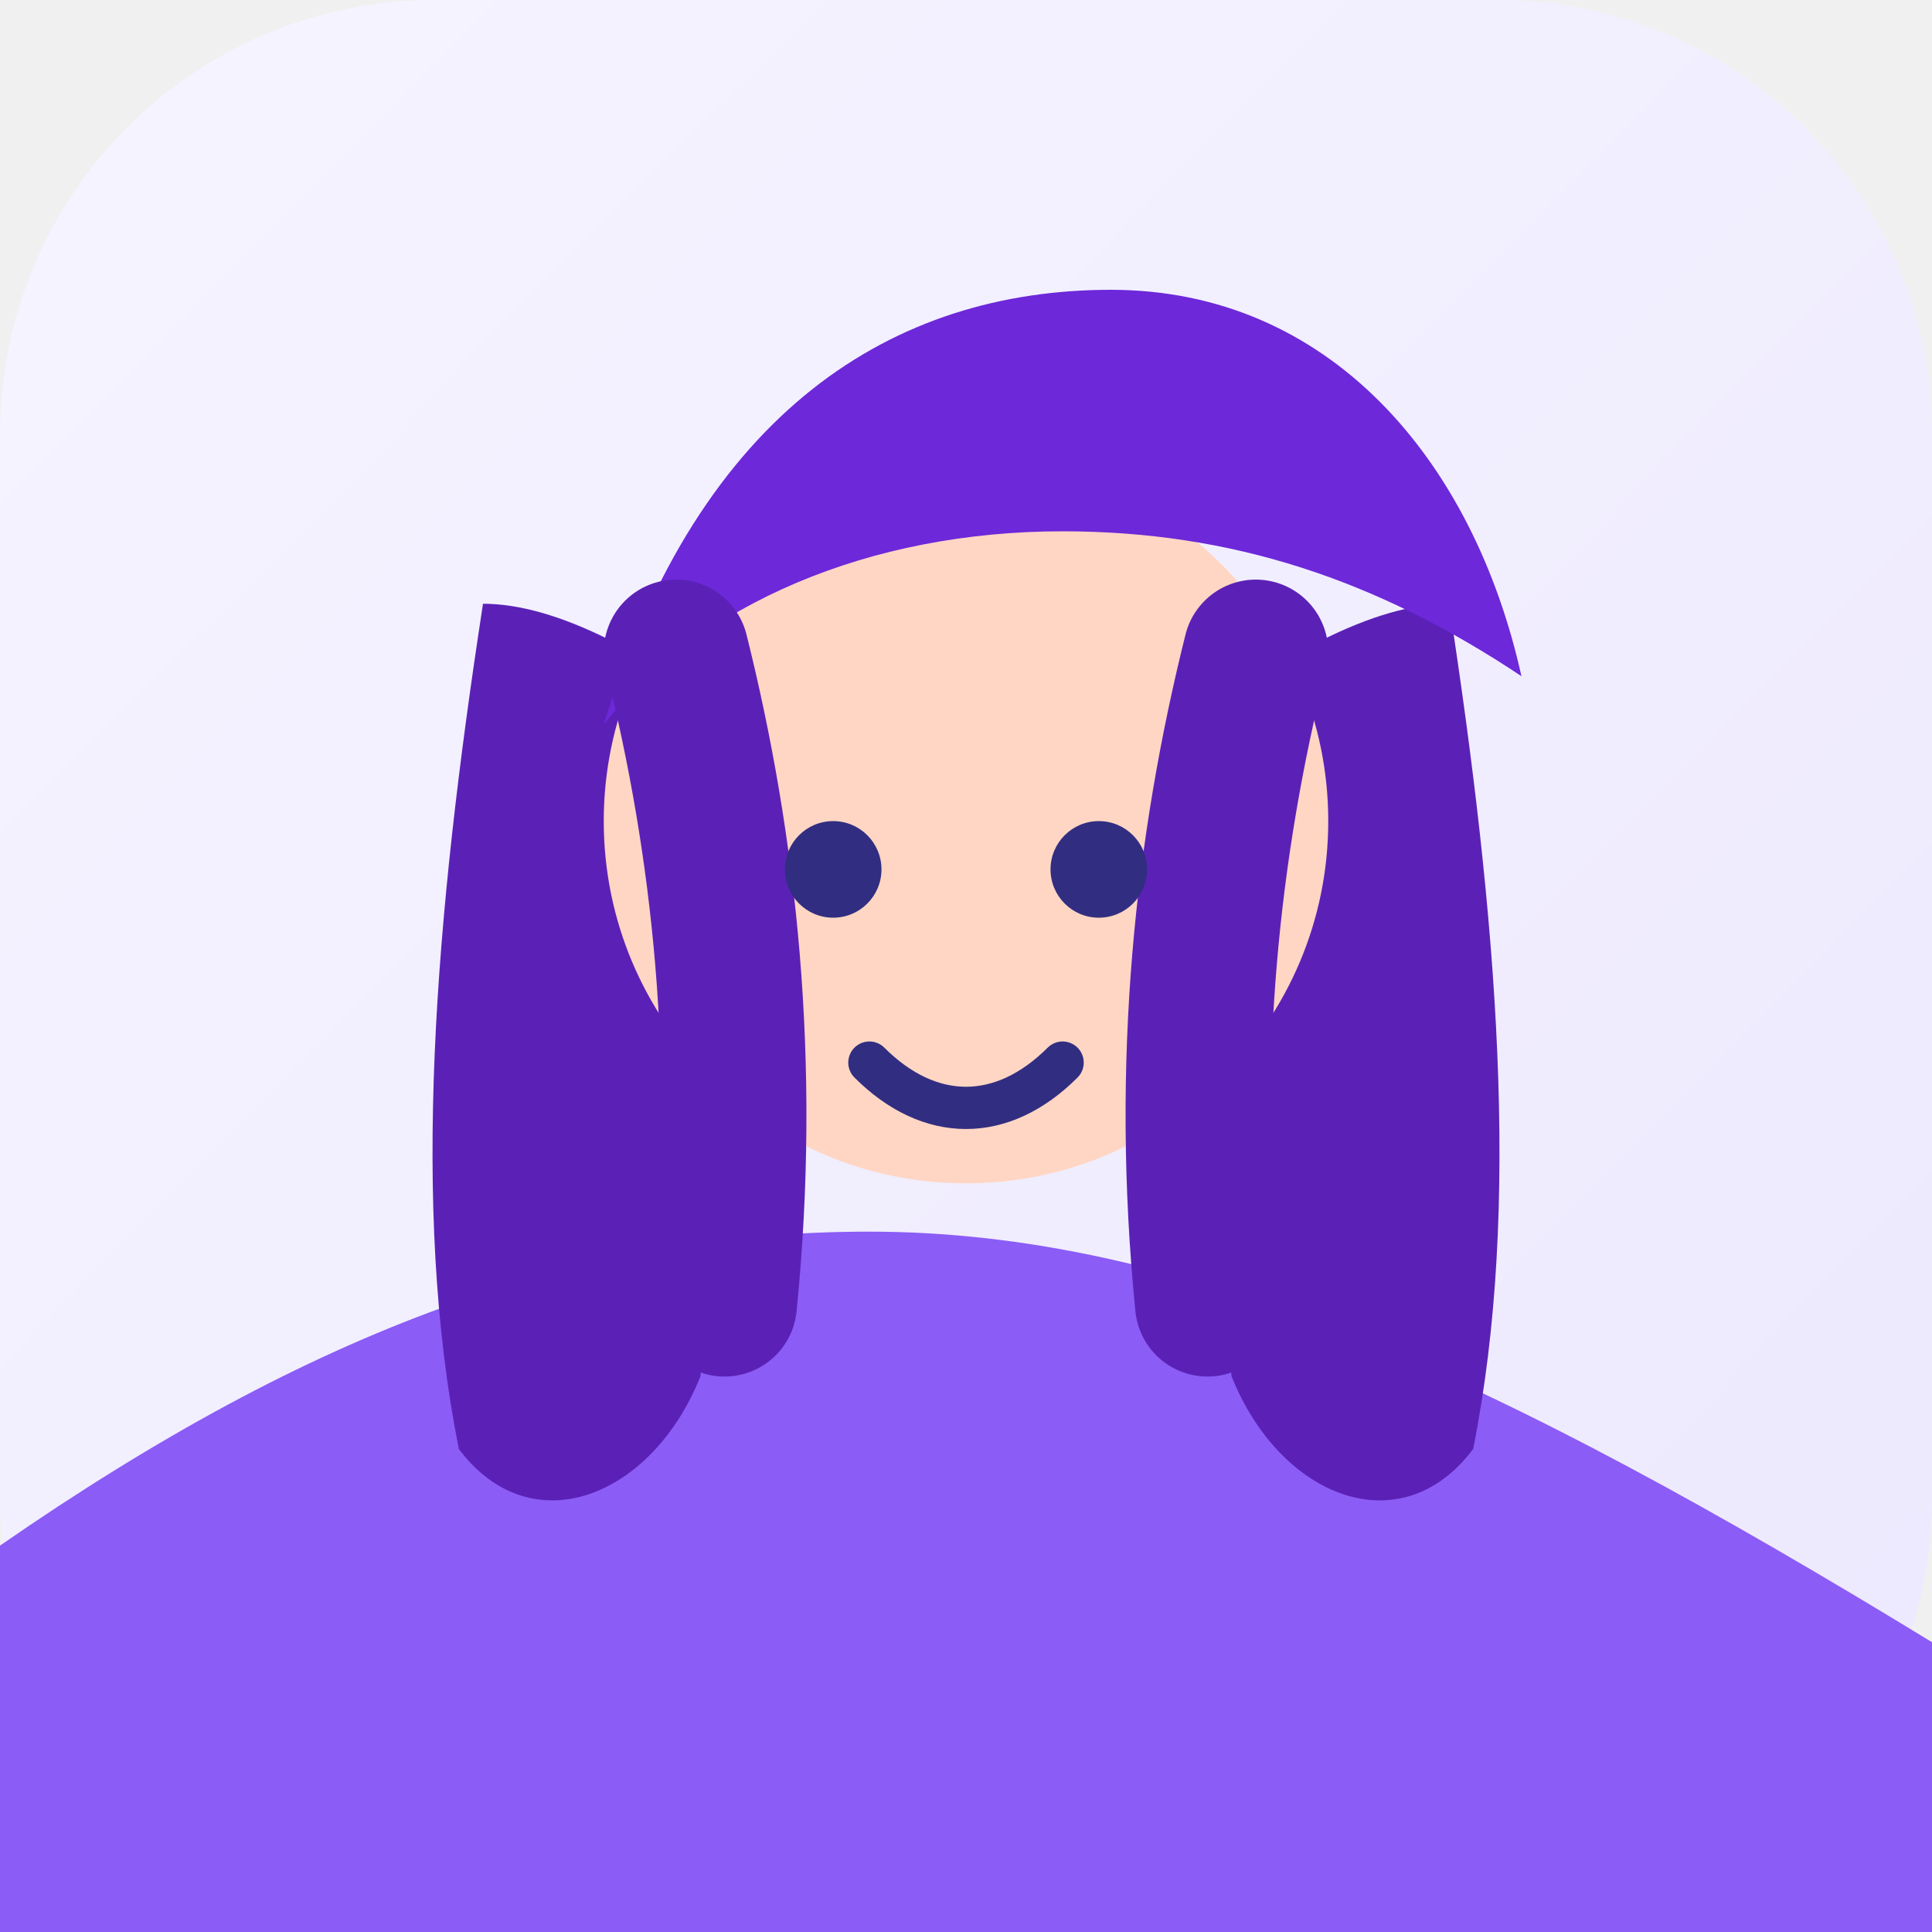
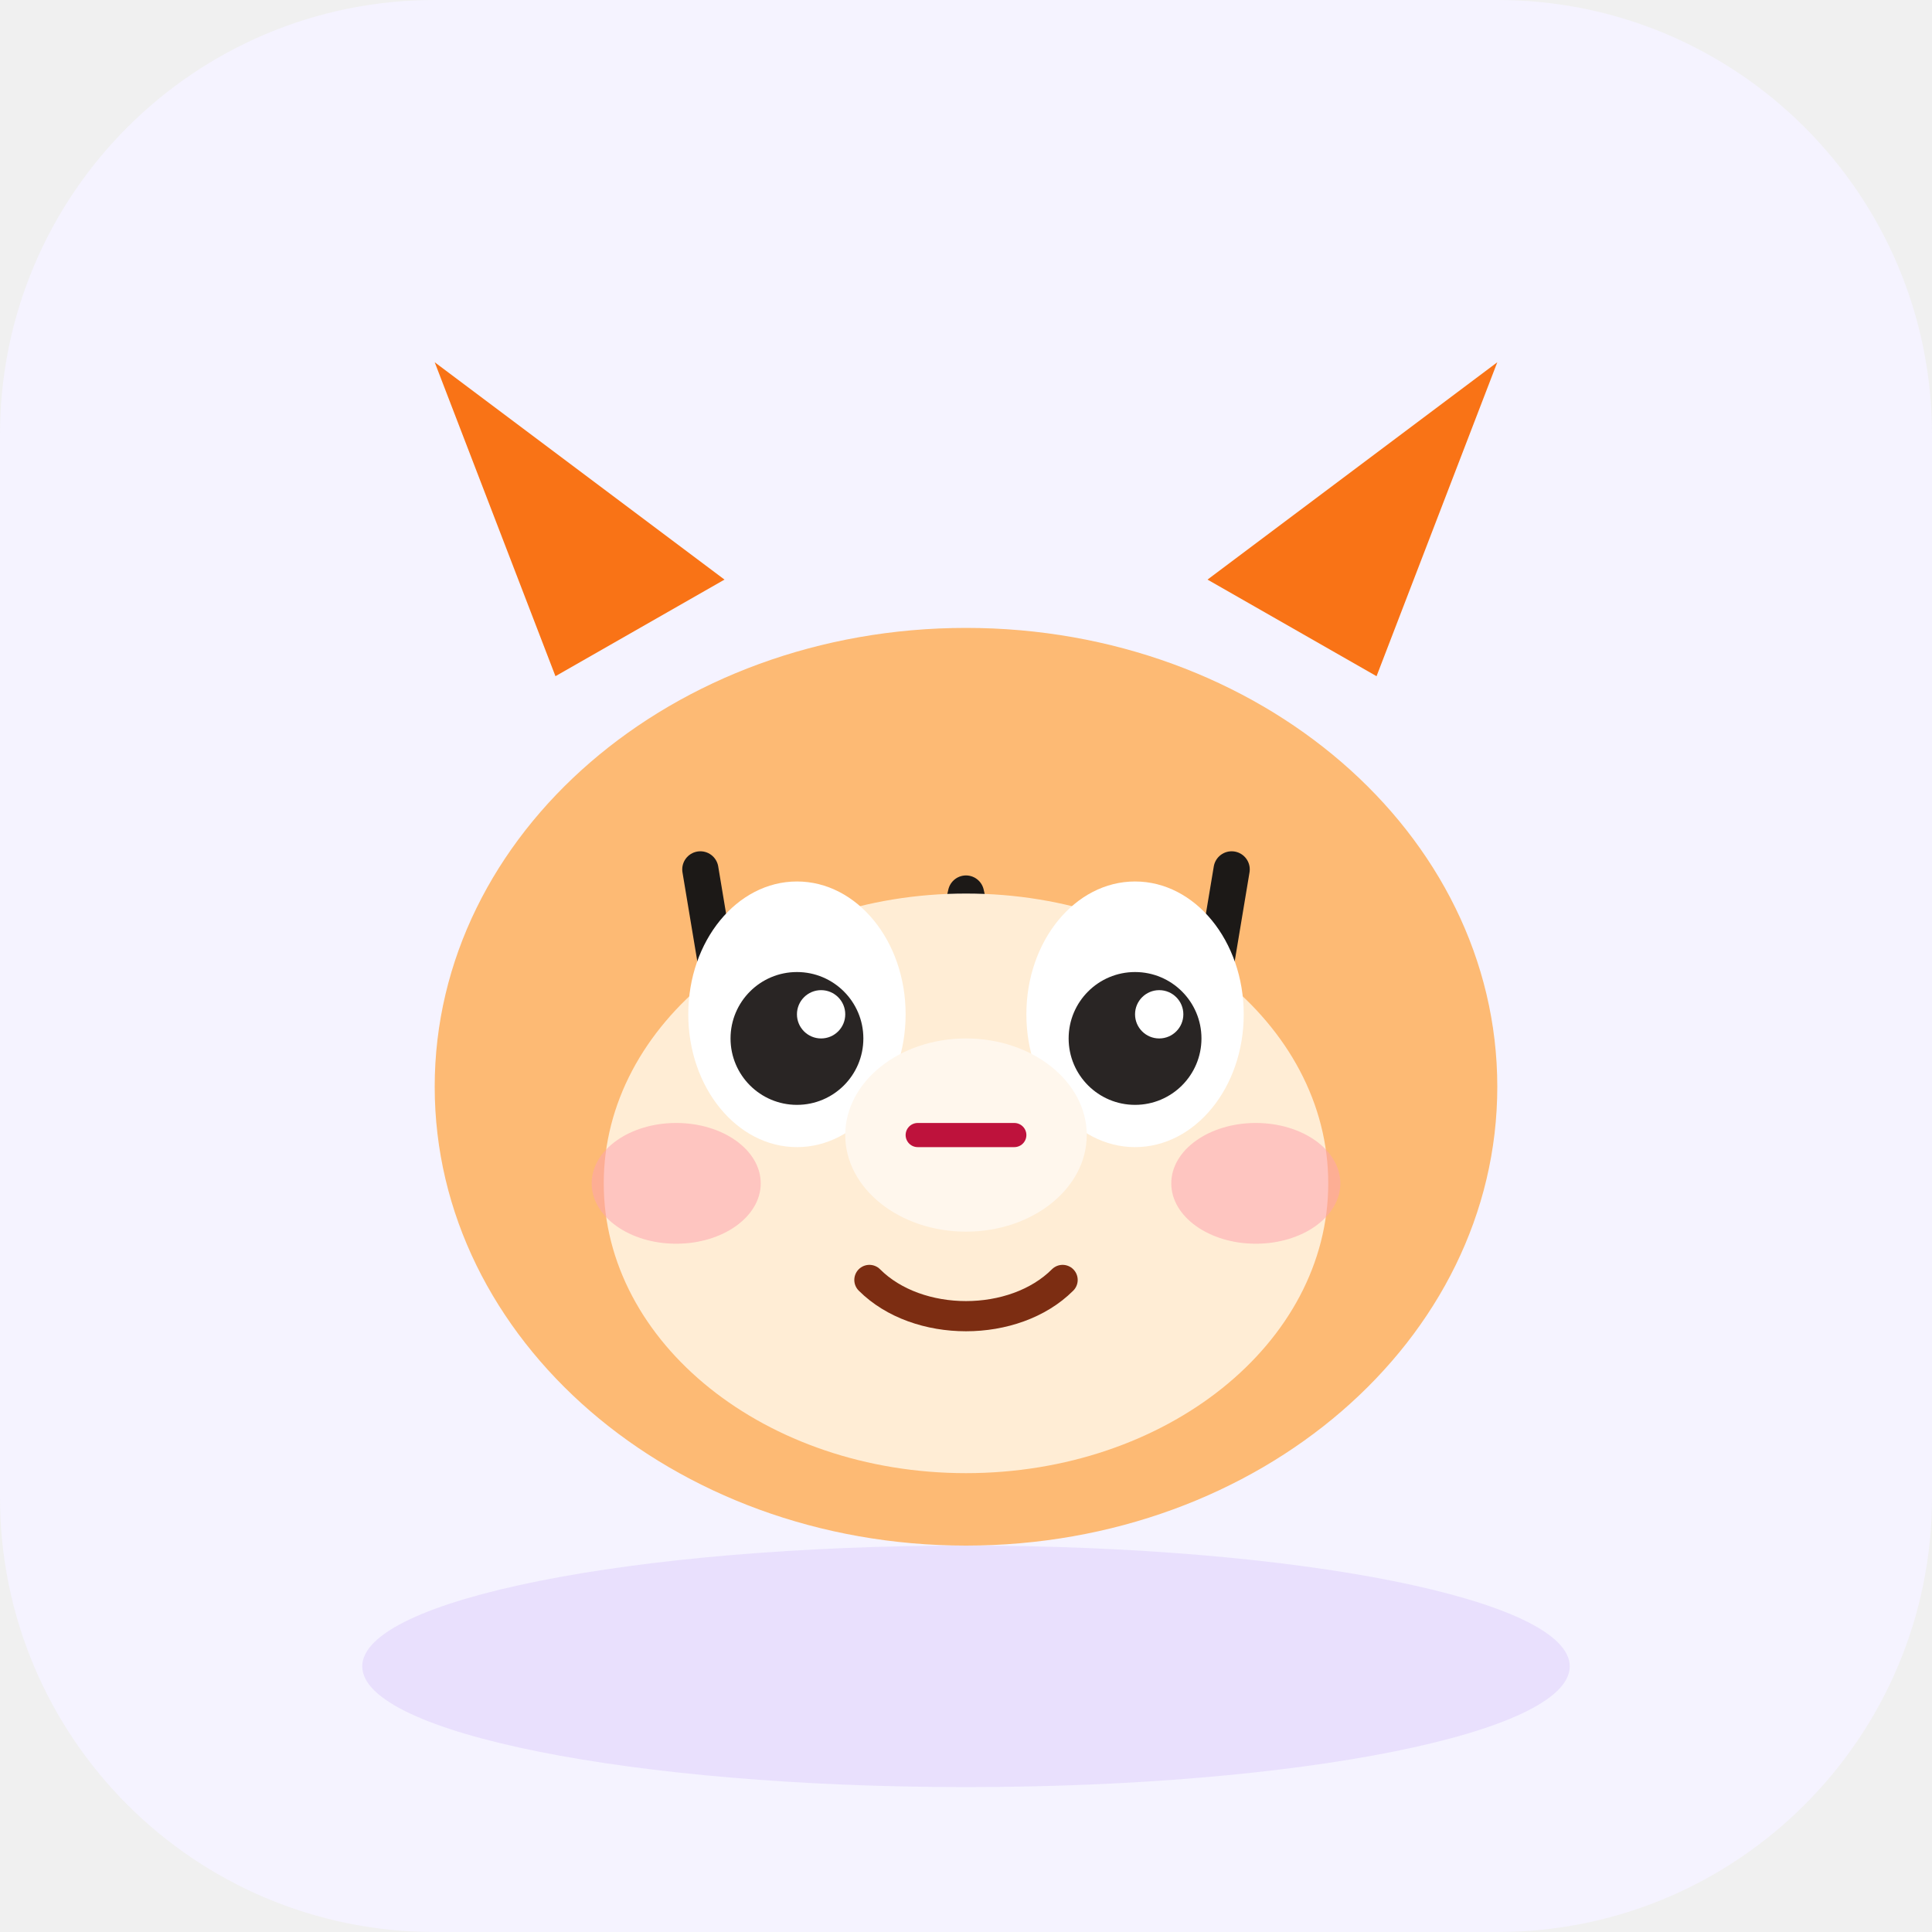
<svg xmlns="http://www.w3.org/2000/svg" width="160" height="160" viewBox="0 0 160 160" fill="none">
-   <defs>
-     <linearGradient id="violetGirlBg" x1="12" y1="16" x2="148" y2="150" gradientUnits="userSpaceOnUse">
-       <stop stop-color="#F5F3FF" />
-       <stop offset="1" stop-color="#EDE9FE" />
-     </linearGradient>
-   </defs>
-   <rect width="160" height="160" rx="36" fill="url(#violetGirlBg)" />
-   <path d="M0 128C26 110 48 102 72 102C98 102 124 114 160 136V160H0V128Z" fill="#8B5CF6" />
-   <path d="M40 50C36 76 34 100 38 120C44 128 54 124 58 114C60 98 62 78 64 62C54 54 46 50 40 50Z" fill="#5B21B6" />
-   <path d="M120 50C124 76 126 100 122 120C116 128 106 124 102 114C100 98 98 78 96 62C106 54 114 50 120 50Z" fill="#5B21B6" />
-   <circle cx="80" cy="68" r="30" fill="#FFD6C4" />
-   <path d="M50 60C58 34 74 24 92 24C110 24 122 38 126 56C114 48 102 44 88 44C72 44 58 50 50 60Z" fill="#6D28D9" />
-   <path d="M56 54C60 70 62 88 60 108" stroke="#5B21B6" stroke-width="12" stroke-linecap="round" />
-   <path d="M104 54C100 70 98 88 100 108" stroke="#5B21B6" stroke-width="12" stroke-linecap="round" />
-   <circle cx="69" cy="72" r="4" fill="#312E81" />
-   <circle cx="91" cy="72" r="4" fill="#312E81" />
-   <path d="M72 88C77 93 83 93 88 88" stroke="#312E81" stroke-width="3.5" stroke-linecap="round" />
+   <rect width="160" height="160" rx="36" fill="#F5F3FF" />
+   <ellipse cx="80" cy="138" rx="50" ry="10" fill="#7C3AED" fill-opacity="0.1" />
+   <path d="M46 56L36 30L60 48" fill="#F97316" />
+   <path d="M114 56L124 30L100 48" fill="#F97316" />
+   <ellipse cx="80" cy="90" rx="44" ry="38" fill="#FDBA74" />
+   <path d="M58 72L62 96L68 78L74 100L80 74L86 100L92 78L98 96L102 72" stroke="#1C1917" stroke-width="3" stroke-linecap="round" stroke-linejoin="round" />
+   <ellipse cx="80" cy="98" rx="30" ry="24" fill="#FFEDD5" />
+   <ellipse cx="66" cy="84" rx="9" ry="11" fill="#FFF" />
+   <ellipse cx="94" cy="84" rx="9" ry="11" fill="#FFF" />
+   <circle cx="66" cy="86" r="5.5" fill="#292524" />
+   <circle cx="94" cy="86" r="5.5" fill="#292524" />
+   <circle cx="68" cy="84" r="2" fill="#FFF" />
+   <circle cx="96" cy="84" r="2" fill="#FFF" />
+   <ellipse cx="56" cy="98" rx="7" ry="5" fill="#FDA4AF" fill-opacity="0.55" />
+   <ellipse cx="104" cy="98" rx="7" ry="5" fill="#FDA4AF" fill-opacity="0.55" />
+   <ellipse cx="80" cy="94" rx="10" ry="8" fill="#FFF7ED" />
+   <path d="M76 94H84" stroke="#BE123C" stroke-width="2" stroke-linecap="round" />
+   <path d="M72 106C76 110 84 110 88 106" stroke="#7C2D12" stroke-width="2.5" stroke-linecap="round" />
</svg>
